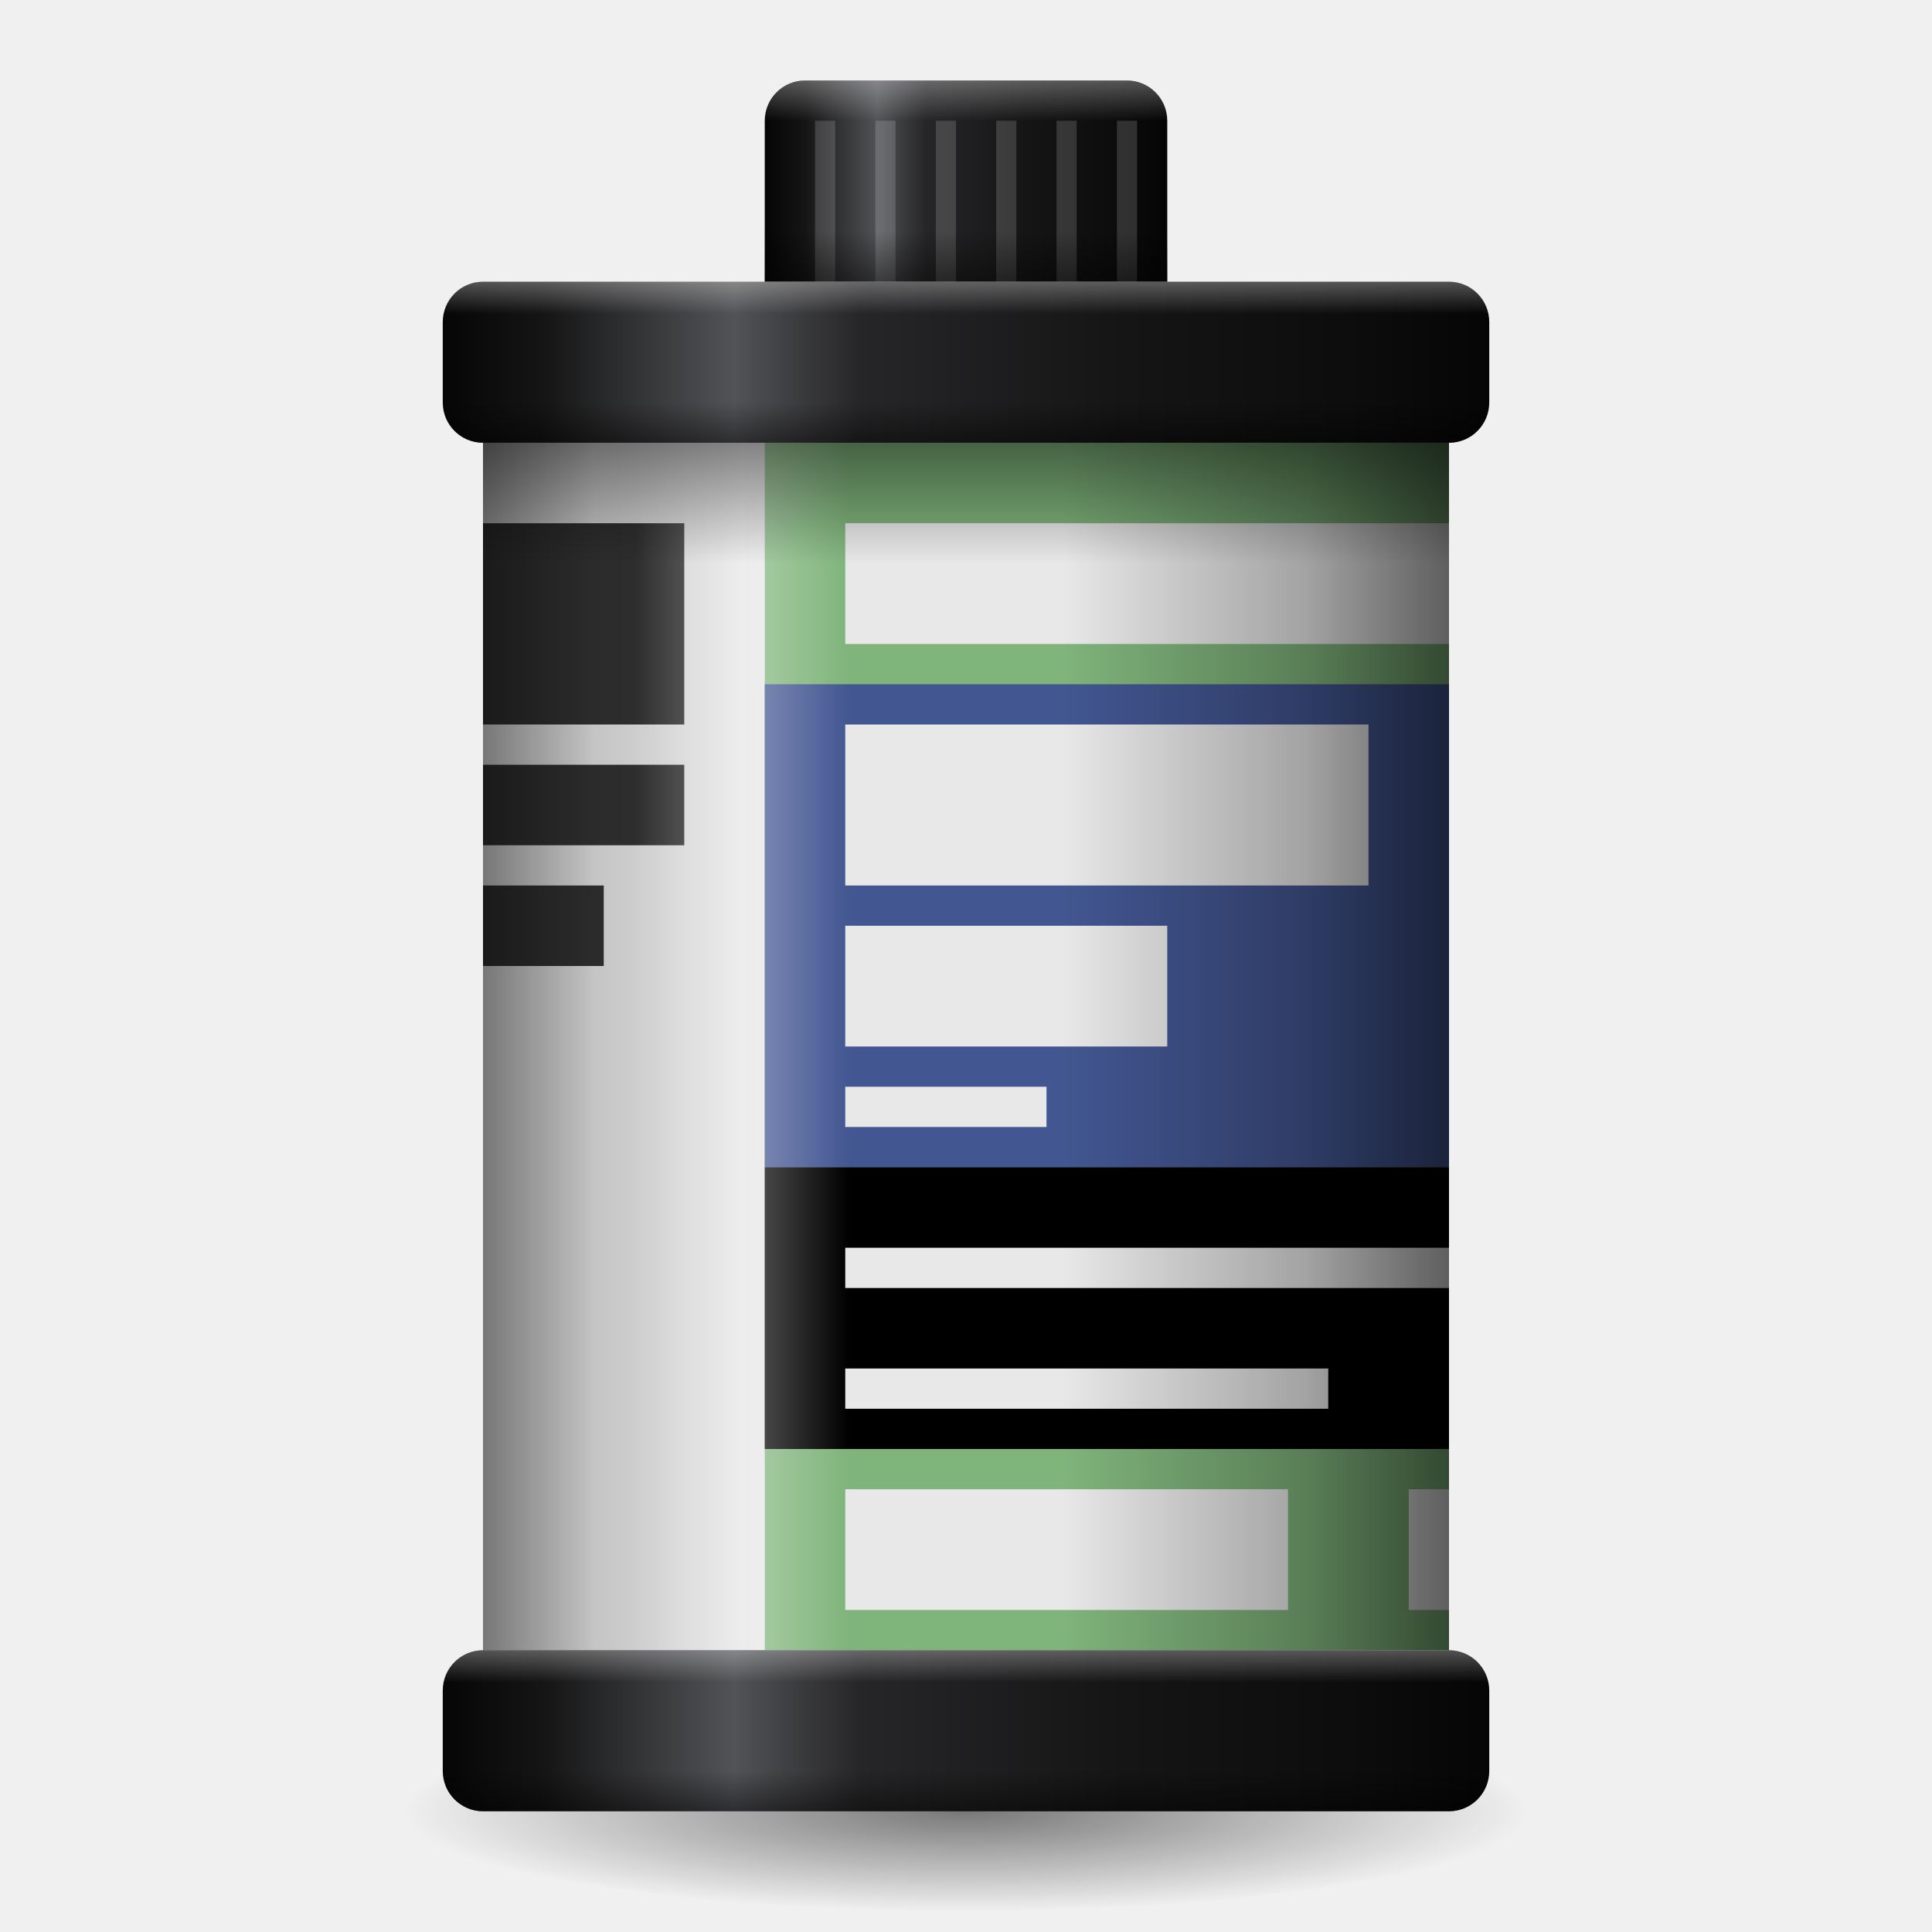
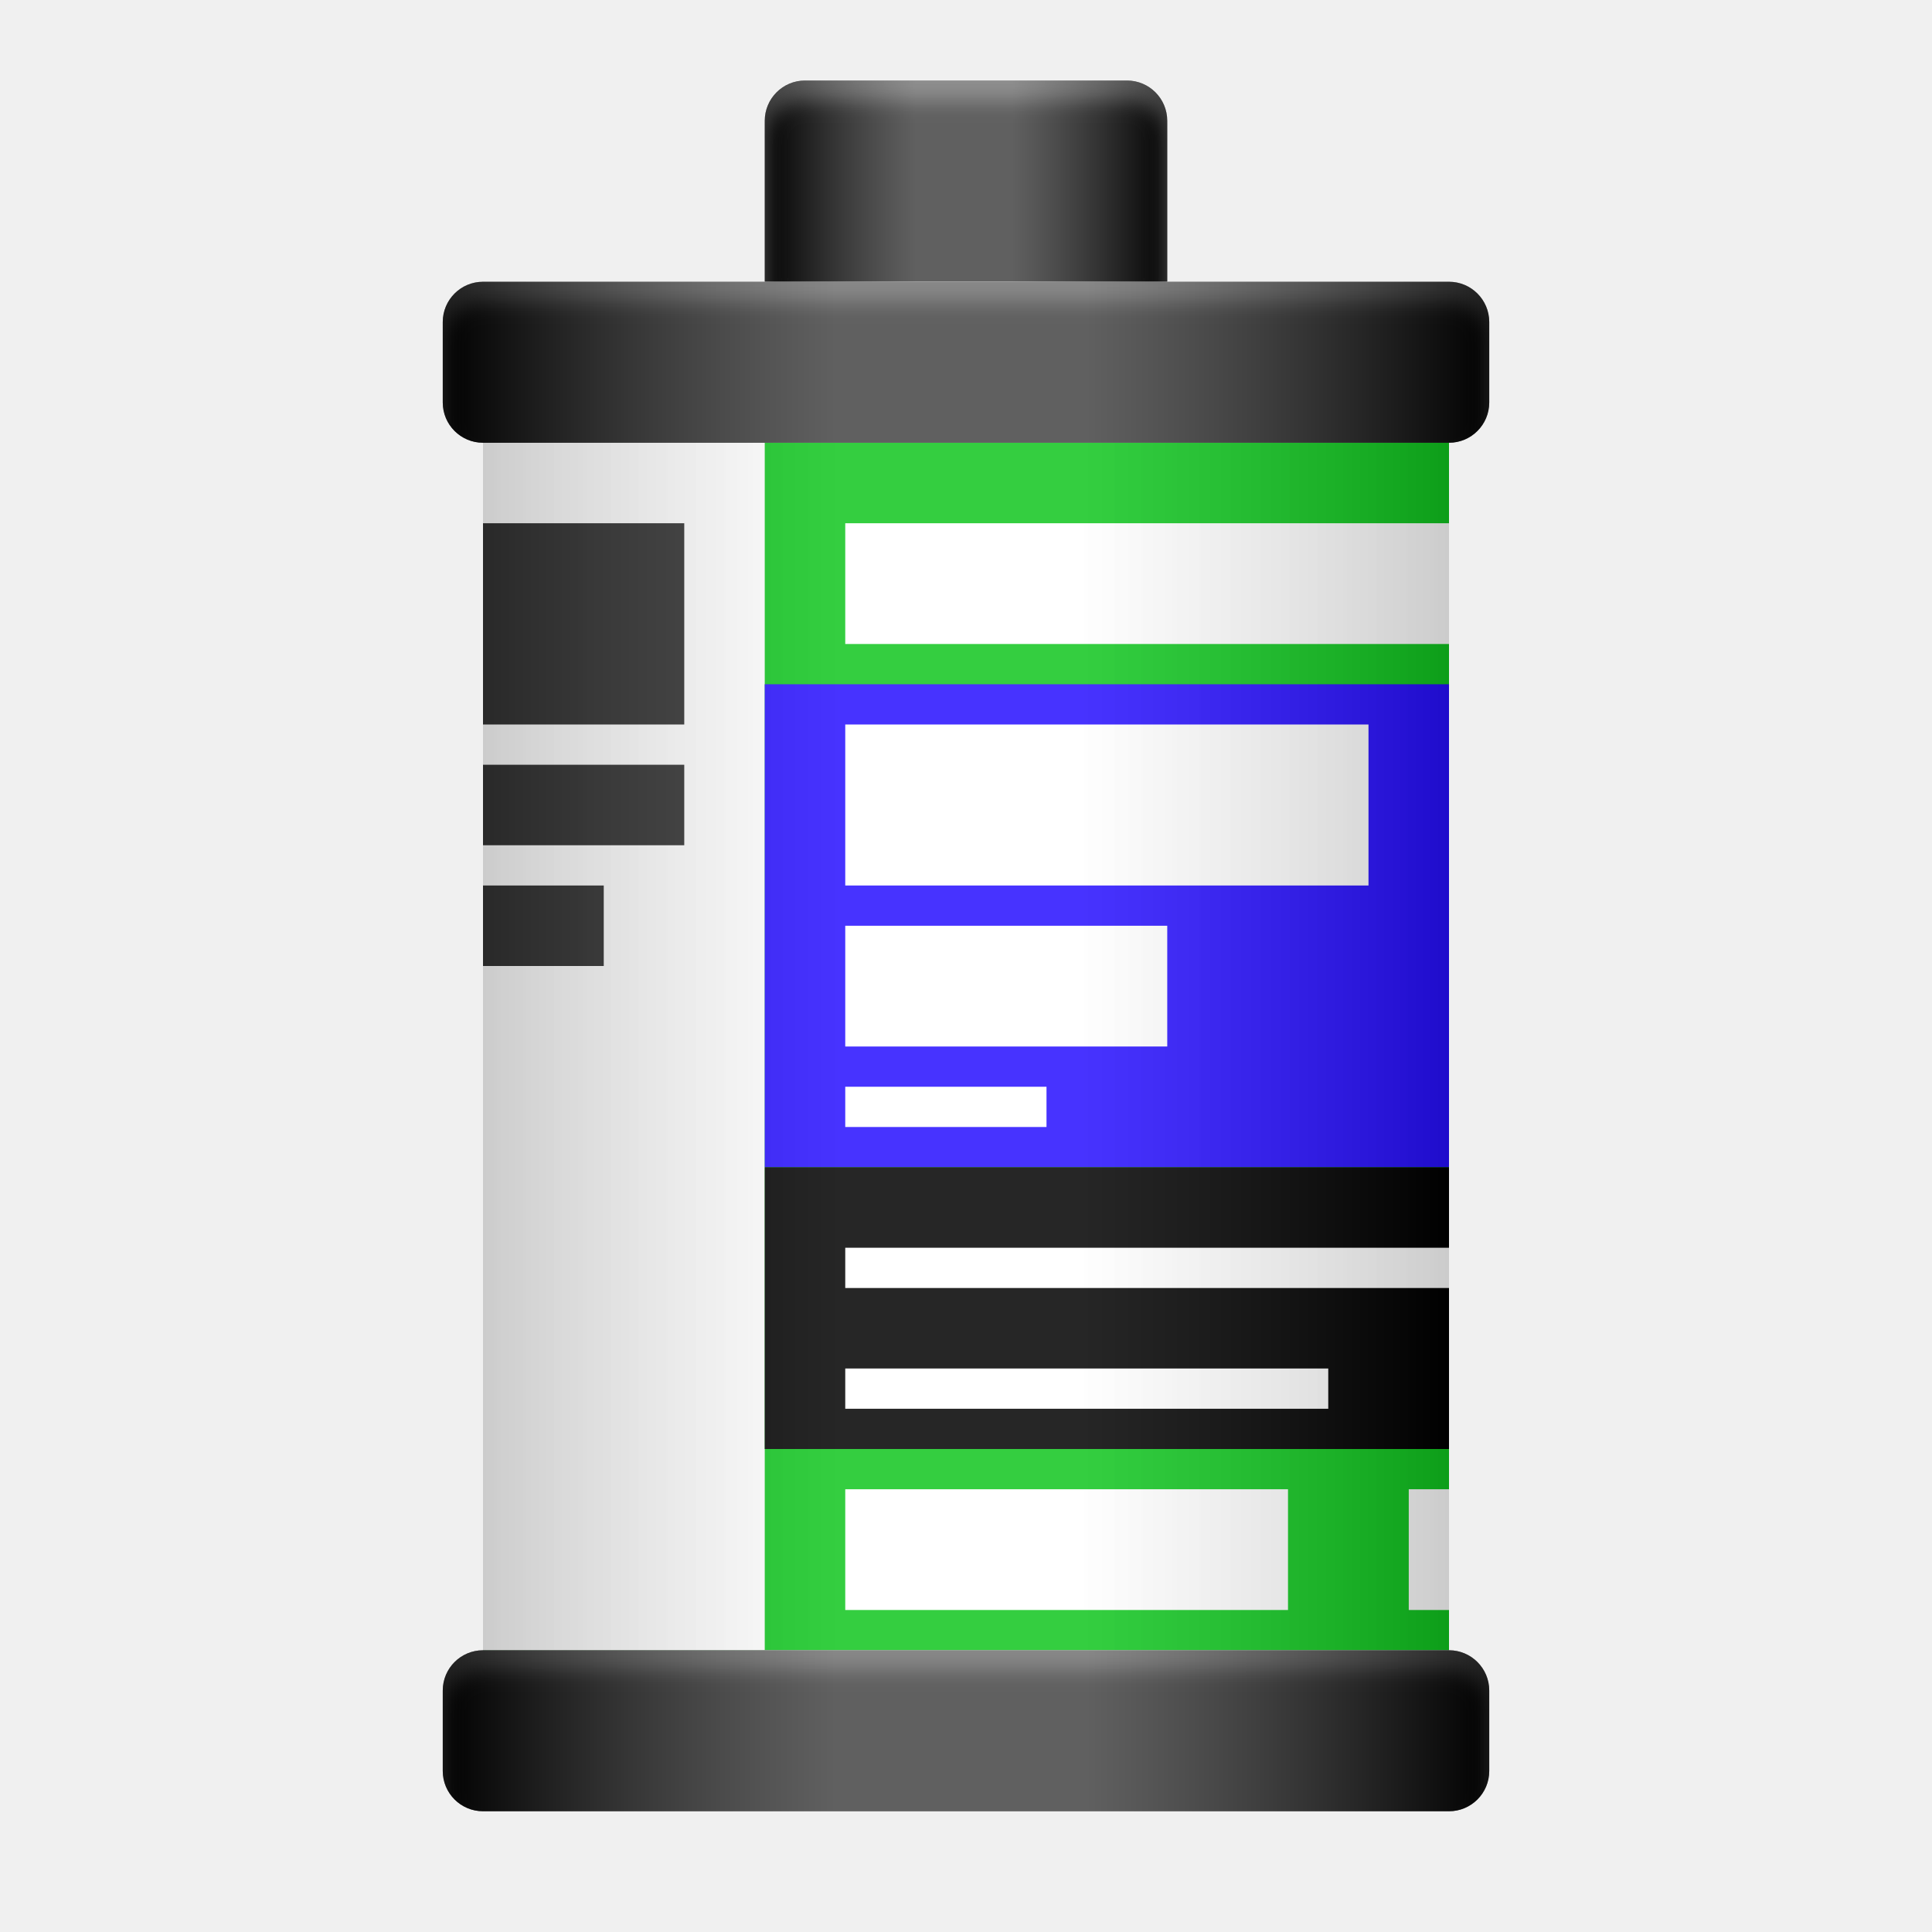
<svg xmlns="http://www.w3.org/2000/svg" width="48" height="48" viewBox="0 0 48 48" fill="none">
-   <ellipse cx="24" cy="45" rx="14" ry="2.5" fill="url(#oni-ground)" />
-   <path d="M19 3C19 2.448 19.448 2 20 2H28C28.552 2 29 2.448 29 3V7H19V3Z" fill="url(#oni-metal)" />
-   <path d="M20.5 3V7M22 3V7M23.5 3V7M25 3V7M26.5 3V7M28 3V7" stroke="#FFFFFF" stroke-opacity="0.16" stroke-width="0.5" />
-   <path d="M19 3C19 2.448 19.448 2 20 2H28C28.552 2 29 2.448 29 3V7H19V3Z" fill="url(#oni-roll)" />
-   <rect x="12" y="11" width="24" height="30" fill="#7FB47B" />
-   <rect x="12" y="11" width="7" height="30" fill="#E8E8E8" />
-   <rect x="19" y="29" width="12" height="17" transform="rotate(-90 19 29)" fill="#425691" />
-   <rect x="19" y="36" width="7" height="17" transform="rotate(-90 19 36)" fill="#000000" />
+   <g filter="url(#filter0_i_235_777)">
+     <path d="M19 3C19 2.448 19.448 2 20 2H28C28.552 2 29 2.448 29 3V7H19V3Z" fill="black" />
+   </g>
+   <rect x="12" y="11" width="24" height="30" fill="#10C61F" />
+   <rect x="12" y="11" width="7" height="30" fill="white" />
+   <rect x="19" y="29" width="12" height="17" transform="rotate(-90 19 29)" fill="#270FFF" />
+   <rect x="19" y="36" width="7" height="17" transform="rotate(-90 19 36)" fill="black" />
  <rect x="12" y="18" width="5" height="5" transform="rotate(-90 12 18)" fill="#333333" />
  <rect x="12" y="21" width="2" height="5" transform="rotate(-90 12 21)" fill="#333333" />
  <rect x="12" y="24" width="2" height="3" transform="rotate(-90 12 24)" fill="#333333" />
-   <rect x="21" y="28" width="1" height="5" transform="rotate(-90 21 28)" fill="#E8E8E8" />
-   <rect x="21" y="32" width="1" height="15" transform="rotate(-90 21 32)" fill="#E8E8E8" />
-   <rect x="21" y="35" width="1" height="12" transform="rotate(-90 21 35)" fill="#E8E8E8" />
-   <rect x="21" y="26" width="3" height="8" transform="rotate(-90 21 26)" fill="#E8E8E8" />
-   <rect x="21" y="22" width="4" height="13" transform="rotate(-90 21 22)" fill="#E8E8E8" />
-   <rect x="21" y="16" width="3" height="15" transform="rotate(-90 21 16)" fill="#E8E8E8" />
-   <rect x="21" y="40" width="3" height="11" transform="rotate(-90 21 40)" fill="#E8E8E8" />
-   <rect x="35" y="40" width="3" height="1" transform="rotate(-90 35 40)" fill="#E8E8E8" />
-   <rect x="12" y="11" width="24" height="30" fill="url(#oni-round)" />
-   <rect x="12" y="11" width="24" height="30" fill="url(#oni-gleam)" />
-   <rect x="12" y="11" width="24" height="3" fill="url(#oni-under)" />
-   <path d="M11 8C11 7.448 11.448 7 12 7H36C36.552 7 37 7.448 37 8V10C37 10.552 36.552 11 36 11H12C11.448 11 11 10.552 11 10V8Z" fill="url(#oni-metal)" />
-   <path d="M11 42C11 41.448 11.448 41 12 41H36C36.552 41 37 41.448 37 42V44C37 44.552 36.552 45 36 45H12C11.448 45 11 44.552 11 44V42Z" fill="url(#oni-metal)" />
-   <path d="M11 8C11 7.448 11.448 7 12 7H36C36.552 7 37 7.448 37 8V10C37 10.552 36.552 11 36 11H12C11.448 11 11 10.552 11 10V8Z" fill="url(#oni-roll)" />
-   <path d="M11 42C11 41.448 11.448 41 12 41H36C36.552 41 37 41.448 37 42V44C37 44.552 36.552 45 36 45H12C11.448 45 11 44.552 11 44V42Z" fill="url(#oni-roll)" />
+   <rect x="21" y="28" width="1" height="5" transform="rotate(-90 21 28)" fill="white" />
+   <rect x="21" y="32" width="1" height="15" transform="rotate(-90 21 32)" fill="white" />
+   <rect x="21" y="35" width="1" height="12" transform="rotate(-90 21 35)" fill="white" />
+   <rect x="21" y="26" width="3" height="8" transform="rotate(-90 21 26)" fill="white" />
+   <rect x="21" y="22" width="4" height="13" transform="rotate(-90 21 22)" fill="white" />
+   <rect x="21" y="16" width="3" height="15" transform="rotate(-90 21 16)" fill="white" />
+   <rect x="21" y="40" width="3" height="11" transform="rotate(-90 21 40)" fill="white" />
+   <rect x="35" y="40" width="3" height="1" transform="rotate(-90 35 40)" fill="white" />
+   <g filter="url(#filter1_i_235_777)">
+     <path d="M11 8C11 7.448 11.448 7 12 7H36C36.552 7 37 7.448 37 8V10C37 10.552 36.552 11 36 11H12C11.448 11 11 10.552 11 10V8Z" fill="black" />
+     <path d="M11 42C11 41.448 11.448 41 12 41H36C36.552 41 37 41.448 37 42V44C37 44.552 36.552 45 36 45H12C11.448 45 11 44.552 11 44V42Z" fill="black" />
+   </g>
+   <g opacity="0.5" filter="url(#filter2_i_235_777)">
+     <path d="M19 3C19 2.448 19.448 2 20 2H28C28.552 2 29 2.448 29 3V7H19V3Z" fill="url(#paint0_linear_235_777)" />
+   </g>
+   <rect opacity="0.2" x="12" y="11" width="24" height="30" fill="url(#paint1_linear_235_777)" />
+   <g opacity="0.5">
+     <path d="M11 8C11 7.448 11.448 7 12 7H36C36.552 7 37 7.448 37 8V10C37 10.552 36.552 11 36 11H12C11.448 11 11 10.552 11 10V8Z" fill="url(#paint2_linear_235_777)" />
+     <path d="M11 42C11 41.448 11.448 41 12 41H36C36.552 41 37 41.448 37 42V44C37 44.552 36.552 45 36 45H12C11.448 45 11 44.552 11 44V42Z" fill="url(#paint3_linear_235_777)" />
+   </g>
  <defs>
-     <radialGradient id="oni-ground" cx="0.5" cy="0.5" r="0.5">
-       <stop stop-color="#000000" stop-opacity="0.5" />
-       <stop offset="1" stop-color="#000000" stop-opacity="0" />
-     </radialGradient>
-     <linearGradient id="oni-metal" x1="0" y1="0" x2="1" y2="0">
-       <stop offset="0" stop-color="#050505" />
-       <stop offset="0.1" stop-color="#151516" />
-       <stop offset="0.28" stop-color="#525356" />
-       <stop offset="0.4" stop-color="#262628" />
-       <stop offset="0.65" stop-color="#151516" />
-       <stop offset="0.88" stop-color="#0C0C0D" />
-       <stop offset="1" stop-color="#050505" />
+     <filter id="filter0_i_235_777" x="19" y="2" width="10" height="5.5" filterUnits="userSpaceOnUse" color-interpolation-filters="sRGB">
+       <feFlood flood-opacity="0" result="BackgroundImageFix" />
+       <feBlend mode="normal" in="SourceGraphic" in2="BackgroundImageFix" result="shape" />
+       <feColorMatrix in="SourceAlpha" type="matrix" values="0 0 0 0 0 0 0 0 0 0 0 0 0 0 0 0 0 0 127 0" result="hardAlpha" />
+       <feOffset dy="0.5" />
+       <feGaussianBlur stdDeviation="0.25" />
+       <feComposite in2="hardAlpha" operator="arithmetic" k2="-1" k3="1" />
+       <feColorMatrix type="matrix" values="0 0 0 0 1 0 0 0 0 1 0 0 0 0 1 0 0 0 0.25 0" />
+       <feBlend mode="normal" in2="shape" result="effect1_innerShadow_235_777" />
+     </filter>
+     <filter id="filter1_i_235_777" x="11" y="7" width="26" height="38.5" filterUnits="userSpaceOnUse" color-interpolation-filters="sRGB">
+       <feFlood flood-opacity="0" result="BackgroundImageFix" />
+       <feBlend mode="normal" in="SourceGraphic" in2="BackgroundImageFix" result="shape" />
+       <feColorMatrix in="SourceAlpha" type="matrix" values="0 0 0 0 0 0 0 0 0 0 0 0 0 0 0 0 0 0 127 0" result="hardAlpha" />
+       <feOffset dy="0.5" />
+       <feGaussianBlur stdDeviation="0.25" />
+       <feComposite in2="hardAlpha" operator="arithmetic" k2="-1" k3="1" />
+       <feColorMatrix type="matrix" values="0 0 0 0 1 0 0 0 0 1 0 0 0 0 1 0 0 0 0.25 0" />
+       <feBlend mode="normal" in2="shape" result="effect1_innerShadow_235_777" />
+     </filter>
+     <filter id="filter2_i_235_777" x="19" y="2" width="10" height="5.5" filterUnits="userSpaceOnUse" color-interpolation-filters="sRGB">
+       <feFlood flood-opacity="0" result="BackgroundImageFix" />
+       <feBlend mode="normal" in="SourceGraphic" in2="BackgroundImageFix" result="shape" />
+       <feColorMatrix in="SourceAlpha" type="matrix" values="0 0 0 0 0 0 0 0 0 0 0 0 0 0 0 0 0 0 127 0" result="hardAlpha" />
+       <feOffset dy="0.5" />
+       <feGaussianBlur stdDeviation="0.25" />
+       <feComposite in2="hardAlpha" operator="arithmetic" k2="-1" k3="1" />
+       <feColorMatrix type="matrix" values="0 0 0 0 1 0 0 0 0 1 0 0 0 0 1 0 0 0 0.25 0" />
+       <feBlend mode="normal" in2="shape" result="effect1_innerShadow_235_777" />
+     </filter>
+     <linearGradient id="paint0_linear_235_777" x1="19" y1="8.842" x2="29" y2="8.842" gradientUnits="userSpaceOnUse">
+       <stop />
+       <stop offset="0.375" stop-color="white" stop-opacity="0.75" />
+       <stop offset="0.615" stop-color="white" stop-opacity="0.75" />
+       <stop offset="1" />
    </linearGradient>
-     <linearGradient id="oni-roll" x1="0" y1="0" x2="0" y2="1">
-       <stop stop-color="#FFFFFF" stop-opacity="0.3" />
-       <stop offset="0.2" stop-color="#FFFFFF" stop-opacity="0" />
-       <stop offset="0.75" stop-color="#000000" stop-opacity="0" />
-       <stop offset="1" stop-color="#000000" stop-opacity="0.45" />
+     <linearGradient id="paint1_linear_235_777" x1="12" y1="146" x2="36" y2="146" gradientUnits="userSpaceOnUse">
+       <stop />
+       <stop offset="0.375" stop-color="white" stop-opacity="0.75" />
+       <stop offset="0.615" stop-color="white" stop-opacity="0.75" />
+       <stop offset="1" />
    </linearGradient>
-     <linearGradient id="oni-round" x1="0" y1="0" x2="1" y2="0">
-       <stop stop-color="#000000" stop-opacity="0.5" />
-       <stop offset="0.12" stop-color="#000000" stop-opacity="0.15" />
-       <stop offset="0.3" stop-color="#000000" stop-opacity="0" />
-       <stop offset="0.6" stop-color="#000000" stop-opacity="0" />
-       <stop offset="0.85" stop-color="#000000" stop-opacity="0.3" />
-       <stop offset="1" stop-color="#000000" stop-opacity="0.6" />
+     <linearGradient id="paint2_linear_235_777" x1="11" y1="59" x2="37" y2="59" gradientUnits="userSpaceOnUse">
+       <stop />
+       <stop offset="0.375" stop-color="white" stop-opacity="0.75" />
+       <stop offset="0.615" stop-color="white" stop-opacity="0.75" />
+       <stop offset="1" />
    </linearGradient>
-     <linearGradient id="oni-gleam" x1="0" y1="0" x2="1" y2="0">
-       <stop offset="0.16" stop-color="#FFFFFF" stop-opacity="0" />
-       <stop offset="0.27" stop-color="#FFFFFF" stop-opacity="0.35" />
-       <stop offset="0.38" stop-color="#FFFFFF" stop-opacity="0" />
-     </linearGradient>
-     <linearGradient id="oni-under" x1="0" y1="0" x2="0" y2="1">
-       <stop stop-color="#000000" stop-opacity="0.45" />
-       <stop offset="1" stop-color="#000000" stop-opacity="0" />
+     <linearGradient id="paint3_linear_235_777" x1="11" y1="59" x2="37" y2="59" gradientUnits="userSpaceOnUse">
+       <stop />
+       <stop offset="0.375" stop-color="white" stop-opacity="0.75" />
+       <stop offset="0.615" stop-color="white" stop-opacity="0.75" />
+       <stop offset="1" />
    </linearGradient>
  </defs>
</svg>
